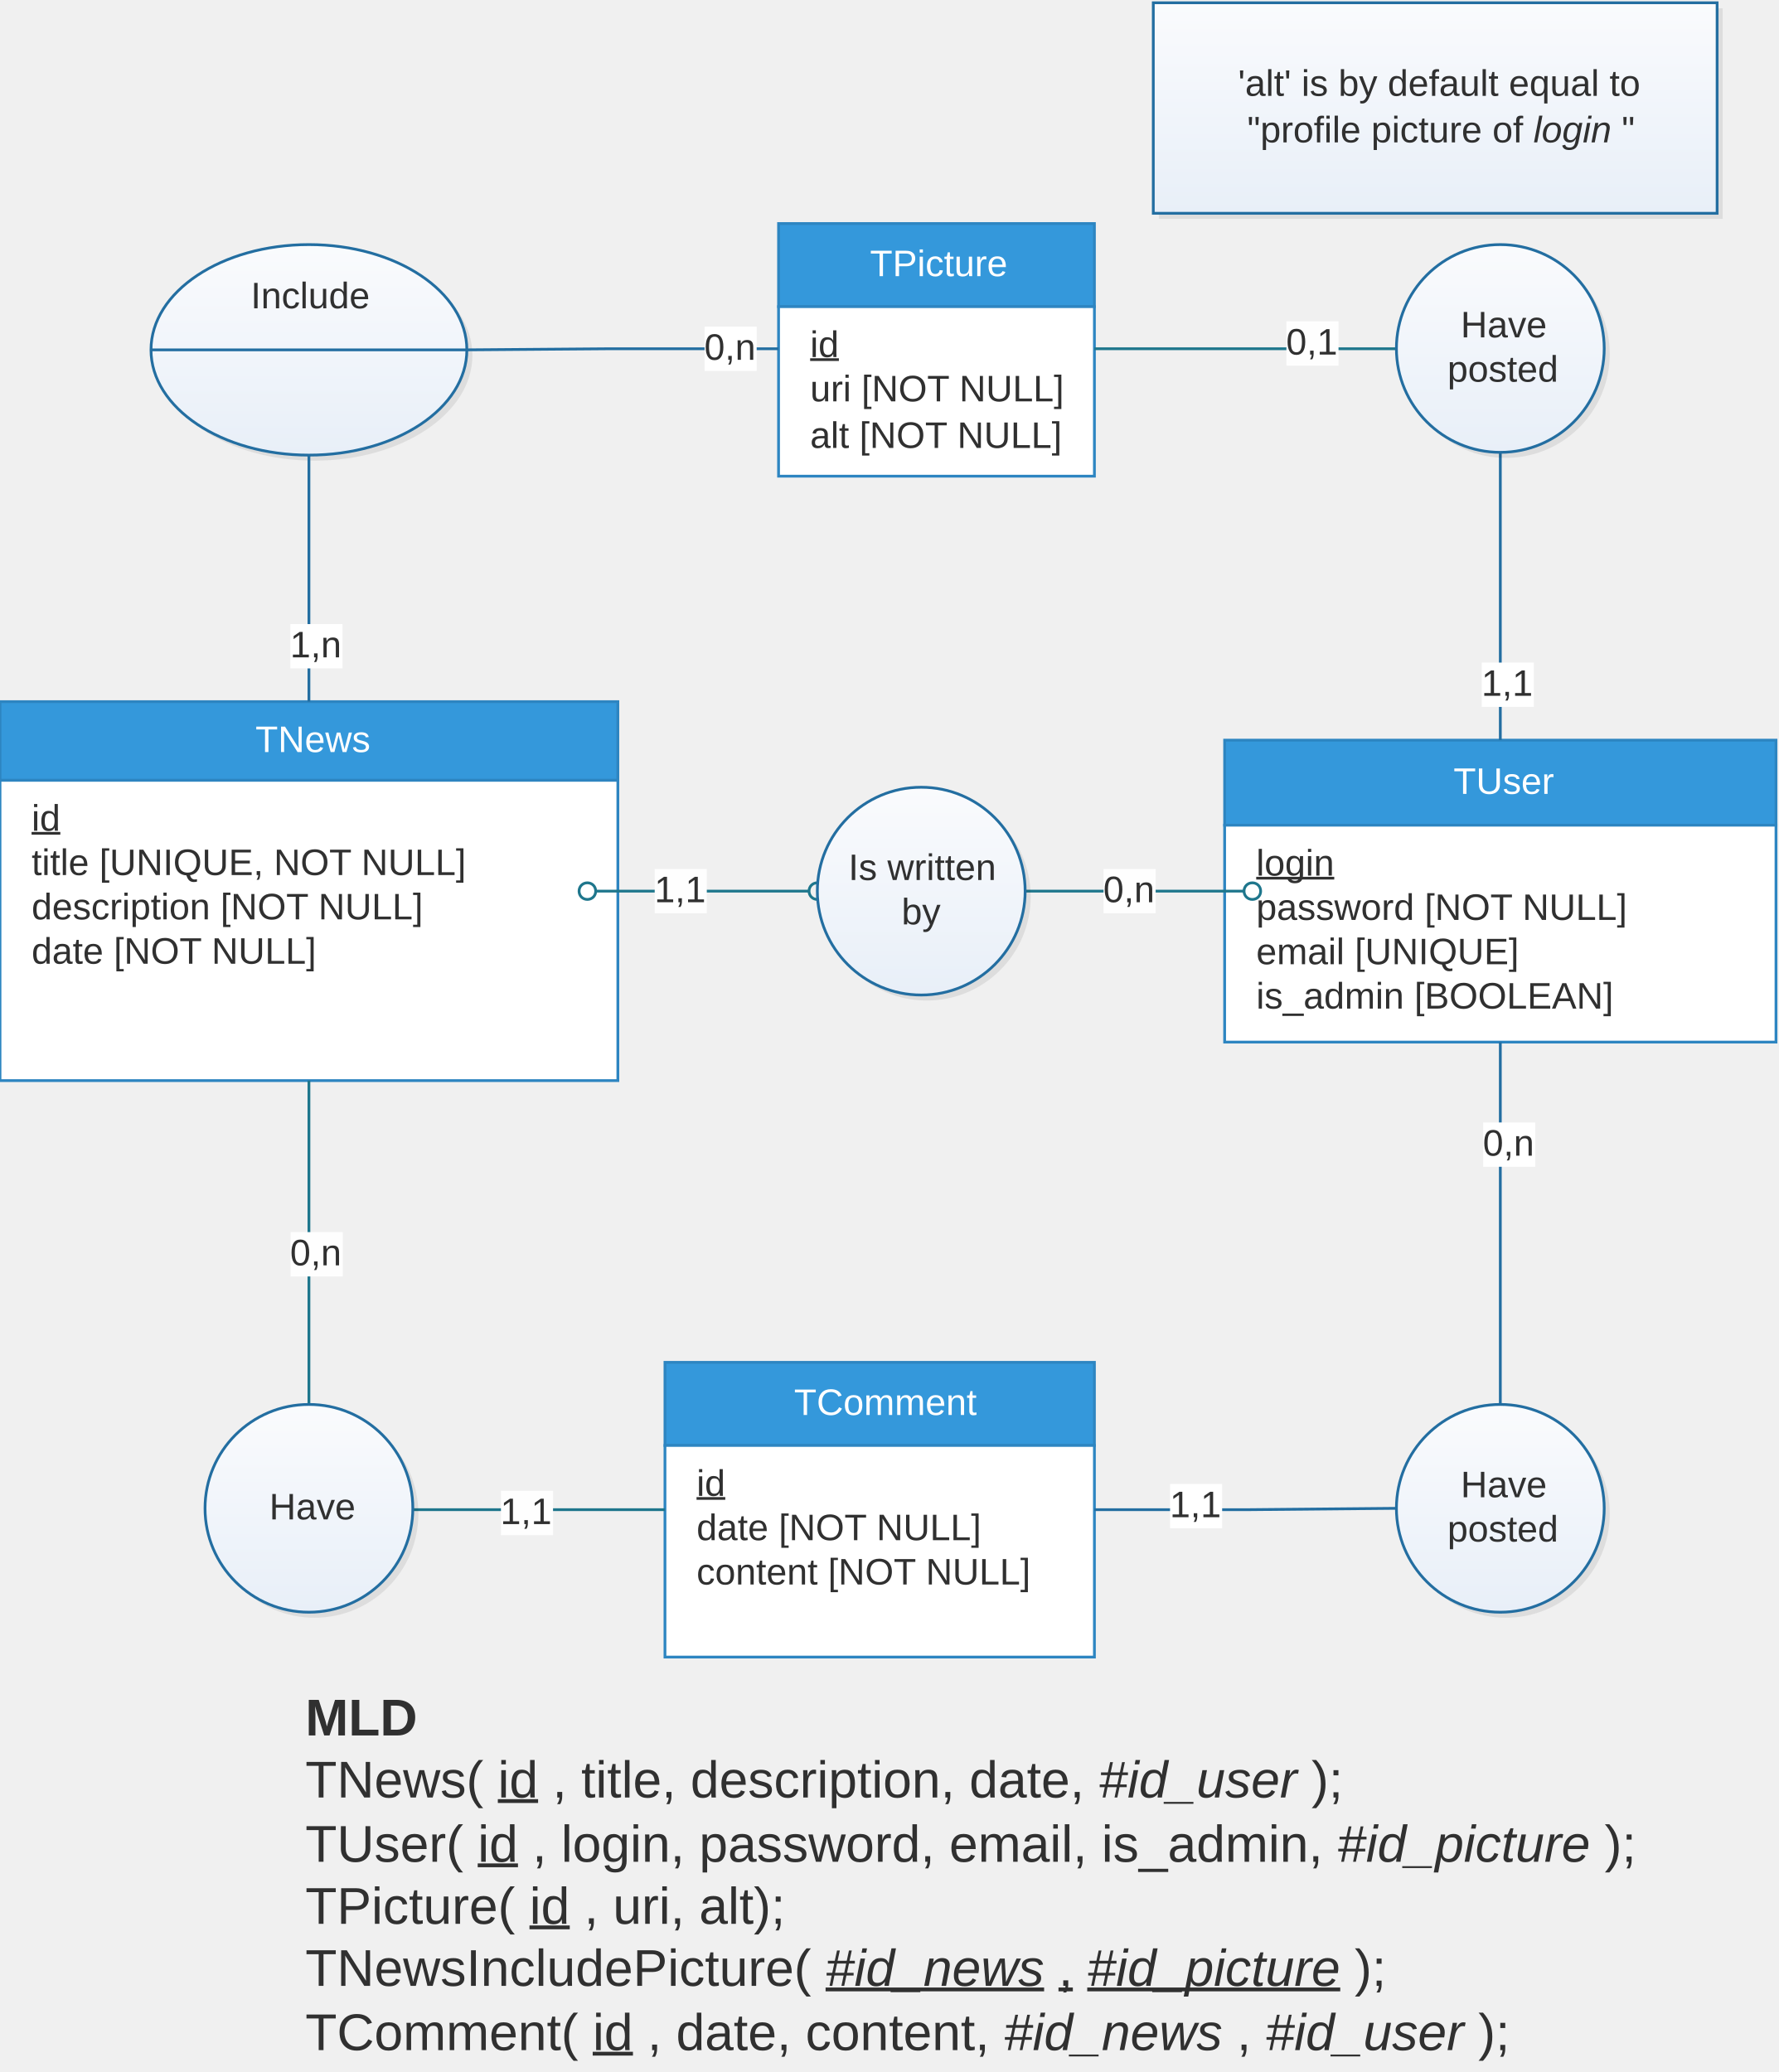
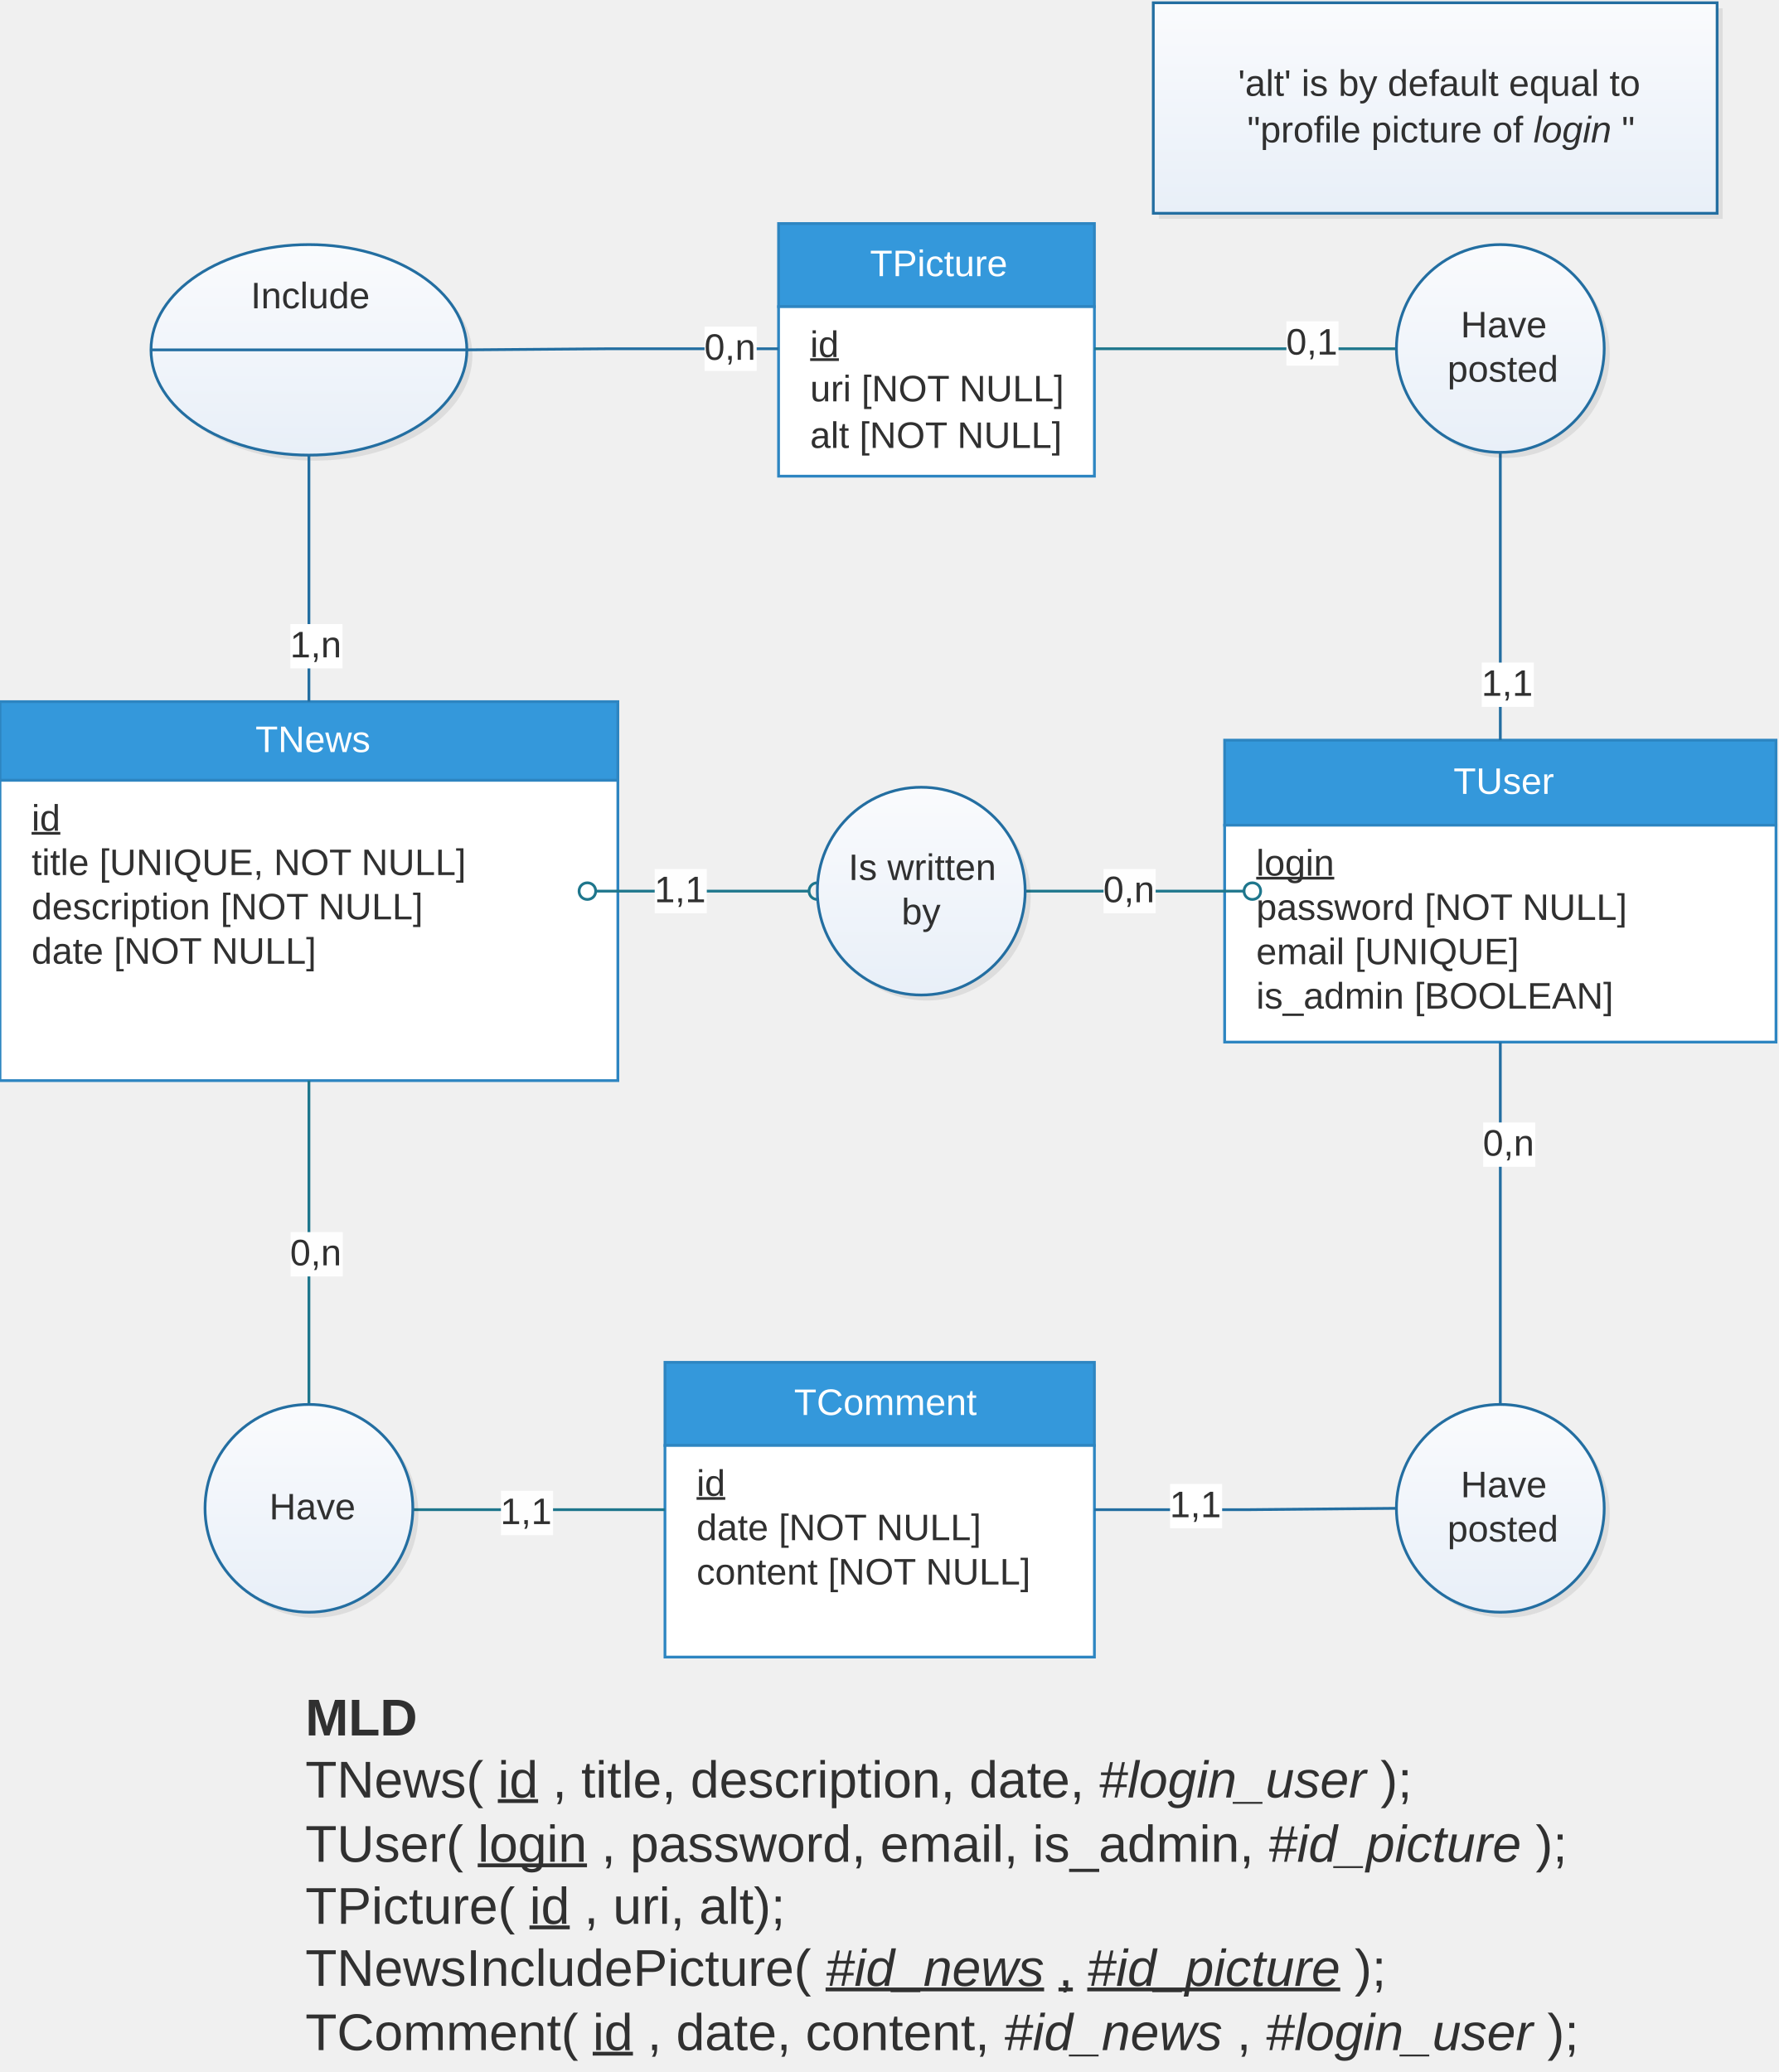
- <svg xmlns="http://www.w3.org/2000/svg" width="642" viewBox="0 0 642 748" height="748">
+ <svg xmlns="http://www.w3.org/2000/svg" width="642" height="748" viewBox="0 0 642 748">
  <style type="text/css">
.st1 {fill:#000000;font-family:Arial;font-size:10pt}
.st3 {fill:#303030;font-family:Arial;font-size:10pt}
.st6 {fill:#303030;font-family:Arial;font-size:14pt}
.st2 {fill:#ffffff}
.st5 {font-family:MS Shell Dlg 2}
.st9 {font-style:italic;text-decoration:underline}
.st8 {font-style:italic}
.st7 {font-weight:bold}
.st4 {text-decoration:underline}
</style>
  <defs>
-     <linearGradient x2="0%" id="lg1" x1="0%" y2="100%" y1="0%">
+     <linearGradient x1="0%" y2="100%" x2="0%" id="lg1" y1="0%">
      <stop stop-color="#fafbfd" offset="0" />
      <stop stop-color="#e8eff8" offset="1" />
    </linearGradient>
  </defs>
  <g transform="translate(-162,-774)">
-     <g id="table1" transform="translate(162,1027.3)">
-       <g>
-         <path fill="#3498db" stroke="#2d85c1" d="M0,0L223,0L223,28.4L0,28.4L0,0z" />
-         <text class="st1">
-           <tspan y="18.2" class="st2" x="92.2">TNews</tspan>
-         </text>
-       </g>
-       <g>
-         <path fill="#ffffff" stroke="#2d85c1" d="M0,28.4L223,28.4L223,136.8L0,136.8L0,28.4z" />
-         <text class="st3">
-           <tspan y="46.6" class="st4" x="11.4">id +     <g transform="translate(162,1027.3)" id="table1">
+       <g>
+         <path d="M0,0L223,0L223,28.4L0,28.4L0,0z" fill="#3498db" stroke="#2d85c1" />
+         <text class="st1">
+           <tspan y="18.2" x="92.2" class="st2">TNews</tspan>
+         </text>
+       </g>
+       <g>
+         <path d="M0,28.4L223,28.4L223,136.8L0,136.8L0,28.4z" fill="#ffffff" stroke="#2d85c1" />
+         <text class="st3">
+           <tspan y="46.6" x="11.4" class="st4">id </tspan>
          <tspan y="62.6" x="11.4">title [UNIQUE, NOT NULL]</tspan>
          <tspan y="78.6" x="11.4">description [NOT NULL]</tspan>
          <tspan y="94.6" x="11.4">date [NOT NULL]</tspan>
        </text>
      </g>
    </g>
-     <g id="table2" transform="translate(604,1041.2)">
-       <g>
-         <path fill="#3498db" stroke="#2d85c1" d="M0,0L199,0L199,30.7L0,30.7L0,0z" />
-         <text class="st1">
-           <tspan y="19.4" class="st2" x="82.6">TUser</tspan>
-         </text>
-       </g>
-       <g>
-         <path fill="#ffffff" stroke="#2d85c1" d="M0,30.7L199,30.7L199,109L0,109L0,30.7z" />
-         <text class="st3">
-           <tspan y="48.9" class="st4" x="11.4">login</tspan>
+     <g transform="translate(604,1041.2)" id="table2">
+       <g>
+         <path d="M0,0L199,0L199,30.7L0,30.7L0,0z" fill="#3498db" stroke="#2d85c1" />
+         <text class="st1">
+           <tspan y="19.4" x="82.6" class="st2">TUser</tspan>
+         </text>
+       </g>
+       <g>
+         <path d="M0,30.7L199,30.7L199,109L0,109L0,30.7z" fill="#ffffff" stroke="#2d85c1" />
+         <text class="st3">
+           <tspan y="48.9" x="11.4" class="st4">login</tspan>
          <tspan y="64.9" x="11.4">password [NOT NULL]</tspan>
          <tspan y="80.9" x="11.4">email [UNIQUE]</tspan>
          <tspan y="96.9" x="11.4">is_admin [BOOLEAN]</tspan>
        </text>
      </g>
    </g>
-     <g id="table3" transform="translate(402,1265.81)">
-       <g>
-         <path fill="#3498db" stroke="#2d85c1" d="M0,0L155,0L155,30L0,30L0,0z" />
-         <text class="st1">
-           <tspan y="19" class="st2" x="46.6">TComment</tspan>
-         </text>
-       </g>
-       <g>
-         <path fill="#ffffff" stroke="#2d85c1" d="M0,30L155,30L155,106.4L0,106.4L0,30z" />
-         <text class="st3">
-           <tspan y="48.2" class="st4" x="11.4">id</tspan>
+     <g transform="translate(402,1265.81)" id="table3">
+       <g>
+         <path d="M0,0L155,0L155,30L0,30L0,0z" fill="#3498db" stroke="#2d85c1" />
+         <text class="st1">
+           <tspan y="19" x="46.6" class="st2">TComment</tspan>
+         </text>
+       </g>
+       <g>
+         <path d="M0,30L155,30L155,106.4L0,106.4L0,30z" fill="#ffffff" stroke="#2d85c1" />
+         <text class="st3">
+           <tspan y="48.2" x="11.4" class="st4">id</tspan>
          <tspan y="64.2" x="11.4">date [NOT NULL]</tspan>
          <tspan y="80.2" x="11.4">content [NOT NULL]</tspan>
        </text>
      </g>
    </g>
-     <g id="shape4" transform="matrix(0,1,-1,0,273.5,1164.1)">
-       <path fill="none" stroke="#1e768c" d="M0,0L122.9,0" />
-       <path stroke-width="1" stroke-linecap="round" stroke-linejoin="round" fill="none" stroke="#1e768c" d="M128.9,0C128.9,1.7,127.6,3,125.9,3C124.2,3,122.9,1.7,122.9,0C122.9,-1.7,124.2,-3,125.9,-3C127.6,-3,128.9,-1.7,128.9,0" />
-       <rect fill="#fefefe" y="-8" width="18.8" height="16" x="56.3" transform="matrix(0,-1,1,0,62.7,62.9)" />
-       <text class="st3" transform="matrix(0,-1,1,0,62.7,62.9)">
+     <g transform="matrix(0,1,-1,0,273.5,1164.1)" id="shape4">
+       <path d="M0,0L122.9,0" fill="none" stroke="#1e768c" />
+       <path d="M128.9,0C128.9,1.7,127.6,3,125.9,3C124.2,3,122.9,1.7,122.9,0C122.9,-1.7,124.2,-3,125.9,-3C127.6,-3,128.9,-1.7,128.9,0" stroke-linejoin="round" stroke-width="1" fill="none" stroke="#1e768c" stroke-linecap="round" />
+       <rect width="18.8" height="16" y="-8" fill="#fefefe" transform="matrix(0,-1,1,0,62.7,62.9)" x="56.3" />
+       <text transform="matrix(0,-1,1,0,62.7,62.9)" class="st3">
        <tspan y="4" x="56.1">0,n</tspan>
      </text>
    </g>
-     <g id="shape5" transform="matrix(-1,0,0,-1,402,1319)">
-       <path fill="none" stroke="#1e768c" d="M0,0L97,0" />
-       <path stroke-width="1" stroke-linecap="round" stroke-linejoin="round" fill="none" stroke="#1e768c" d="M103,0C103,1.7,101.7,3,100,3C98.3,3,97,1.7,97,0C97,-1.7,98.3,-3,100,-3C101.7,-3,103,-1.7,103,0" />
-       <rect fill="#fefefe" y="-9.2" width="18.8" height="16" x="46" transform="matrix(-1,-0,0,-1,105.2,-2.4)" />
-       <text class="st3" transform="matrix(-1,-0,0,-1,105.2,-2.4)">
+     <g transform="matrix(-1,0,0,-1,402,1319)" id="shape5">
+       <path d="M0,0L97,0" fill="none" stroke="#1e768c" />
+       <path d="M103,0C103,1.7,101.7,3,100,3C98.3,3,97,1.7,97,0C97,-1.7,98.3,-3,100,-3C101.7,-3,103,-1.7,103,0" stroke-linejoin="round" stroke-width="1" fill="none" stroke="#1e768c" stroke-linecap="round" />
+       <rect width="18.8" height="16" y="-9.2" fill="#fefefe" transform="matrix(-1,-0,0,-1,105.2,-2.4)" x="46" />
+       <text transform="matrix(-1,-0,0,-1,105.2,-2.4)" class="st3">
        <tspan y="2.8" x="45.8">1,1</tspan>
      </text>
    </g>
-     <g id="shape6" transform="translate(557,1319.01)">
-       <path fill="none" stroke="#236ea1" d="M0,0L54.5,0L109,-0.5" />
-       <rect fill="#ffffff" y="-9.3" width="18.8" height="16" x="27.3" />
+     <g transform="translate(557,1319.01)" id="shape6">
+       <path d="M0,0L54.5,0L109,-0.5" fill="none" stroke="#236ea1" />
+       <rect width="18.8" height="16" y="-9.3" fill="#ffffff" x="27.3" />
      <text class="st3">
        <tspan y="2.7" x="27.2">1,1</tspan>
      </text>
    </g>
-     <g id="shape7" transform="translate(703.5,1281.01)">
-       <path fill="none" stroke="#236ea1" d="M0,0L0,-130.8" />
-       <rect fill="#ffffff" y="-101.8" width="18.8" height="16" x="-6.2" />
+     <g transform="translate(703.5,1281.01)" id="shape7">
+       <path d="M0,0L0,-130.8" fill="none" stroke="#236ea1" />
+       <rect width="18.8" height="16" y="-101.8" fill="#ffffff" x="-6.2" />
      <text class="st3">
        <tspan y="-89.8" x="-6.3">0,n</tspan>
      </text>
    </g>
-     <g id="table8" transform="translate(443,854.7)">
-       <g>
-         <path fill="#3498db" stroke="#2d85c1" d="M0,0L114,0L114,30L0,30L0,0z" />
-         <text class="st1">
-           <tspan y="19" class="st2" x="33">TPicture</tspan>
-         </text>
-       </g>
-       <g>
-         <path fill="#ffffff" stroke="#2d85c1" d="M0,30L114,30L114,91.2L0,91.2L0,30z" />
-         <text class="st3">
-           <tspan y="48.2" class="st4" x="11.4">id</tspan>
+     <g transform="translate(443,854.7)" id="table8">
+       <g>
+         <path d="M0,0L114,0L114,30L0,30L0,0z" fill="#3498db" stroke="#2d85c1" />
+         <text class="st1">
+           <tspan y="19" x="33" class="st2">TPicture</tspan>
+         </text>
+       </g>
+       <g>
+         <path d="M0,30L114,30L114,91.2L0,91.2L0,30z" fill="#ffffff" stroke="#2d85c1" />
+         <text class="st3">
+           <tspan y="48.2" x="11.4" class="st4">id</tspan>
          <tspan y="64.2" x="11.4">uri [NOT NULL]</tspan>
-           <tspan y="81" class="st5" x="11.4">alt [NOT NULL]</tspan>
-         </text>
-       </g>
-     </g>
-     <g id="shape9" transform="translate(216.5,862.3)">
-       <path fill="#000000" fill-opacity="0.08" d="M2,40C2,19,27.5,2,59,2C90.5,2,116,19,116,40C116,61,90.5,78,59,78C27.5,78,2,61,2,40z" />
-       <path fill="url(#lg1)" d="M0,38C0,17,25.5,0,57,0C88.5,0,114,17,114,38C114,59,88.5,76,57,76C25.5,76,0,59,0,38z" />
-       <path fill="none" stroke="#236ea1" d="M0,38C0,17,25.5,0,57,0C88.5,0,114,17,114,38C114,59,88.5,76,57,76C25.5,76,0,59,0,38zM0,38L114,38" />
+           <tspan y="81" x="11.4" class="st5">alt [NOT NULL]</tspan>
+         </text>
+       </g>
+     </g>
+     <g transform="translate(216.5,862.3)" id="shape9">
+       <path fill-opacity="0.08" d="M2,40C2,19,27.5,2,59,2C90.5,2,116,19,116,40C116,61,90.5,78,59,78C27.5,78,2,61,2,40z" fill="#000000" />
+       <path d="M0,38C0,17,25.5,0,57,0C88.5,0,114,17,114,38C114,59,88.5,76,57,76C25.5,76,0,59,0,38z" fill="url(#lg1)" />
+       <path d="M0,38C0,17,25.5,0,57,0C88.5,0,114,17,114,38C114,59,88.5,76,57,76C25.5,76,0,59,0,38zM0,38L114,38" fill="none" stroke="#236ea1" />
      <text class="st3">
        <tspan y="23" x="36">Include</tspan>
      </text>
    </g>
-     <g id="shape10" transform="translate(273.5,938.3)">
-       <path fill="none" stroke="#236ea1" d="M0,0L0,89" />
-       <rect fill="#ffffff" y="61" width="18.8" height="16" x="-6.7" />
+     <g transform="translate(273.5,938.3)" id="shape10">
+       <path d="M0,0L0,89" fill="none" stroke="#236ea1" />
+       <rect width="18.8" height="16" y="61" fill="#ffffff" x="-6.7" />
      <text class="st3">
        <tspan y="73" x="-6.8">1,n</tspan>
      </text>
    </g>
-     <g id="shape11" transform="translate(443,899.9)">
-       <path fill="none" stroke="#236ea1" d="M0,0L-61,0L-112.5,.4" />
-       <rect fill="#ffffff" y="-8" width="18.8" height="16" x="-26.7" />
+     <g transform="translate(443,899.9)" id="shape11">
+       <path d="M0,0L-61,0L-112.5,.4" fill="none" stroke="#236ea1" />
+       <rect width="18.8" height="16" y="-8" fill="#ffffff" x="-26.7" />
      <text class="st3">
        <tspan y="4" x="-26.8">0,n</tspan>
      </text>
    </g>
-     <g id="shape12" transform="translate(703.5,937.3)">
-       <path fill="none" stroke="#236ea1" d="M0,0L0,103.9" />
-       <rect fill="#ffffff" y="75.9" width="18.8" height="16" x="-6.7" />
+     <g transform="translate(703.5,937.3)" id="shape12">
+       <path d="M0,0L0,103.9" fill="none" stroke="#236ea1" />
+       <rect width="18.8" height="16" y="75.9" fill="#ffffff" x="-6.7" />
      <text class="st3">
        <tspan y="87.9" x="-6.8">1,1</tspan>
      </text>
    </g>
-     <g id="shape13" transform="translate(269,1379.7)">
+     <g transform="translate(269,1379.7)" id="shape13">
      <text class="st6">
-         <tspan y="20.8" class="st7" x="3.2">MLD</tspan>
+         <tspan y="20.8" x="3.2" class="st7">MLD</tspan>
        <tspan> </tspan>
        <tspan y="43.2" x="3.2">TNews(</tspan>
        <tspan class="st4">id</tspan>
        <tspan>, title, description, date, </tspan>
-         <tspan class="st8">#id_user</tspan>
+         <tspan class="st8">#login_user</tspan>
        <tspan>); </tspan>
        <tspan y="66.4" x="3.2">TUser(</tspan>
-         <tspan class="st4">id</tspan>
-         <tspan>, login, password, email, is_admin, </tspan>
+         <tspan class="st4">login</tspan>
+         <tspan>, password, email, is_admin, </tspan>
        <tspan class="st8">#id_picture</tspan>
        <tspan>); </tspan>
        <tspan y="88.8" x="3.2">TPicture(</tspan>
        <tspan class="st4">id</tspan>
        <tspan>, uri, alt);</tspan>
        <tspan y="111.2" x="3.2">TNewsIncludePicture(</tspan>
        <tspan class="st9">#id_news</tspan>
        <tspan class="st4">, </tspan>
        <tspan class="st9">#id_picture</tspan>
        <tspan>); </tspan>
        <tspan y="134.4" x="3.2">TComment(</tspan>
        <tspan class="st4">id</tspan>
        <tspan>, date, content, </tspan>
        <tspan class="st8">#id_news</tspan>
        <tspan>,</tspan>
-         <tspan class="st8"> #id_user</tspan>
+         <tspan class="st8"> #login_user</tspan>
        <tspan>);</tspan>
      </text>
    </g>
-     <g id="shape14" transform="translate(557,899.9)">
-       <path fill="none" stroke="#1e768c" d="M0,0L120,0" />
-       <path stroke-width="1" stroke-linecap="round" stroke-linejoin="round" fill="none" stroke="#1e768c" d="M126,0C126,1.7,124.7,3,123,3C121.3,3,120,1.7,120,0C120,-1.7,121.3,-3,123,-3C124.7,-3,126,-1.7,126,0" />
-       <rect fill="#fefefe" y="-9.9" width="18.8" height="16" x="69.3" />
+     <g transform="translate(557,899.9)" id="shape14">
+       <path d="M0,0L120,0" fill="none" stroke="#1e768c" />
+       <path d="M126,0C126,1.7,124.7,3,123,3C121.3,3,120,1.7,120,0C120,-1.7,121.3,-3,123,-3C124.7,-3,126,-1.7,126,0" stroke-linejoin="round" stroke-width="1" fill="none" stroke="#1e768c" stroke-linecap="round" />
+       <rect width="18.8" height="16" y="-9.9" fill="#fefefe" x="69.3" />
      <text class="st3">
        <tspan y="2.1" x="69.2">0,1</tspan>
      </text>
    </g>
-     <g id="shape15" transform="translate(578.25,775)">
-       <path fill="#000000" fill-opacity="0.08" d="M205.5,78L205.5,2L2,2L2,78L205.5,78z" />
-       <path fill="url(#lg1)" stroke="#236ea1" d="M203.5,76L203.5,0L0,0L0,76L203.5,76z" />
+     <g transform="translate(578.25,775)" id="shape15">
+       <path fill-opacity="0.08" d="M205.5,78L205.5,2L2,2L2,78L205.5,78z" fill="#000000" />
+       <path d="M203.5,76L203.5,0L0,0L0,76L203.5,76z" fill="url(#lg1)" stroke="#236ea1" />
      <text class="st3">
        <tspan y="33.6" x="30.6">'alt' is by default equal to </tspan>
        <tspan y="50.4" x="33.9">"profile picture of </tspan>
        <tspan class="st8">login</tspan>
        <tspan>"</tspan>
      </text>
    </g>
-     <g id="shape16" transform="translate(374,1095.7)">
-       <path fill="none" stroke="#1e768c" d="M3,0L80,0" />
-       <path stroke-width="1" stroke-linecap="round" stroke-linejoin="round" fill="none" stroke="#1e768c" d="M-3,0C-3,-1.7,-1.7,-3,0,-3C1.7,-3,3,-1.7,3,0C3,1.7,1.7,3,0,3C-1.7,3,-3,1.7,-3,0" />
-       <path stroke-width="1" stroke-linecap="round" stroke-linejoin="round" fill="none" stroke="#1e768c" d="M86,0C86,1.7,84.7,3,83,3C81.3,3,80,1.7,80,0C80,-1.7,81.3,-3,83,-3C84.7,-3,86,-1.7,86,0" />
-       <rect fill="#fefefe" y="-8" width="18.8" height="16" x="24.3" />
+     <g transform="translate(374,1095.7)" id="shape16">
+       <path d="M3,0L80,0" fill="none" stroke="#1e768c" />
+       <path d="M-3,0C-3,-1.7,-1.7,-3,0,-3C1.7,-3,3,-1.7,3,0C3,1.7,1.7,3,0,3C-1.7,3,-3,1.7,-3,0" stroke-linejoin="round" stroke-width="1" fill="none" stroke="#1e768c" stroke-linecap="round" />
+       <path d="M86,0C86,1.7,84.7,3,83,3C81.3,3,80,1.7,80,0C80,-1.7,81.3,-3,83,-3C84.7,-3,86,-1.7,86,0" stroke-linejoin="round" stroke-width="1" fill="none" stroke="#1e768c" stroke-linecap="round" />
+       <rect width="18.8" height="16" y="-8" fill="#fefefe" x="24.3" />
      <text class="st3">
        <tspan y="4" x="24.2">1,1</tspan>
      </text>
    </g>
-     <g id="shape17" transform="matrix(-1,0,0,-1,614,1095.7)">
-       <path fill="none" stroke="#1e768c" d="M3,0L91,0" />
-       <path stroke-width="1" stroke-linecap="round" stroke-linejoin="round" fill="none" stroke="#1e768c" d="M-3,0C-3,-1.7,-1.7,-3,0,-3C1.7,-3,3,-1.7,3,0C3,1.7,1.7,3,0,3C-1.7,3,-3,1.7,-3,0" />
-       <path stroke-width="1" stroke-linecap="round" stroke-linejoin="round" fill="none" stroke="#1e768c" d="M97,0C97,1.7,95.7,3,94,3C92.3,3,91,1.7,91,0C91,-1.7,92.3,-3,94,-3C95.7,-3,97,-1.7,97,0" />
-       <rect fill="#fefefe" y="-8" width="18.8" height="16" x="40.3" transform="matrix(-1,-0,0,-1,94,0)" />
-       <text class="st3" transform="matrix(-1,-0,0,-1,94,0)">
+     <g transform="matrix(-1,0,0,-1,614,1095.7)" id="shape17">
+       <path d="M3,0L91,0" fill="none" stroke="#1e768c" />
+       <path d="M-3,0C-3,-1.7,-1.7,-3,0,-3C1.7,-3,3,-1.7,3,0C3,1.7,1.7,3,0,3C-1.7,3,-3,1.7,-3,0" stroke-linejoin="round" stroke-width="1" fill="none" stroke="#1e768c" stroke-linecap="round" />
+       <path d="M97,0C97,1.7,95.7,3,94,3C92.3,3,91,1.7,91,0C91,-1.7,92.3,-3,94,-3C95.7,-3,97,-1.7,97,0" stroke-linejoin="round" stroke-width="1" fill="none" stroke="#1e768c" stroke-linecap="round" />
+       <rect width="18.8" height="16" y="-8" fill="#fefefe" transform="matrix(-1,-0,0,-1,94,0)" x="40.3" />
+       <text transform="matrix(-1,-0,0,-1,94,0)" class="st3">
        <tspan y="4" x="40.2">0,n</tspan>
      </text>
    </g>
-     <g id="shape18" transform="translate(457,1058.2)">
-       <path fill="#000000" fill-opacity="0.08" d="M2,39.5C2,18.8,18.8,2,39.5,2C60.2,2,77,18.8,77,39.5C77,60.2,60.2,77,39.5,77C18.8,77,2,60.2,2,39.5z" />
-       <path fill="url(#lg1)" stroke="#236ea1" d="M0,37.5C0,16.8,16.8,0,37.5,0C58.2,0,75,16.8,75,37.5C75,58.2,58.2,75,37.5,75C16.8,75,0,58.2,0,37.5z" />
+     <g transform="translate(457,1058.2)" id="shape18">
+       <path fill-opacity="0.08" d="M2,39.5C2,18.8,18.8,2,39.5,2C60.2,2,77,18.8,77,39.5C77,60.2,60.2,77,39.5,77C18.8,77,2,60.2,2,39.5z" fill="#000000" />
+       <path d="M0,37.5C0,16.8,16.8,0,37.5,0C58.2,0,75,16.8,75,37.5C75,58.2,58.2,75,37.5,75C16.8,75,0,58.2,0,37.5z" fill="url(#lg1)" stroke="#236ea1" />
      <text class="st3">
        <tspan y="33.5" x="11.2">Is written </tspan>
        <tspan y="49.5" x="30.4">by</tspan>
      </text>
    </g>
-     <g id="shape19" transform="translate(236,1281.01)">
-       <path fill="#000000" fill-opacity="0.08" d="M2,39.5C2,18.8,18.8,2,39.5,2C60.2,2,77,18.8,77,39.5C77,60.2,60.2,77,39.5,77C18.8,77,2,60.2,2,39.5z" />
-       <path fill="url(#lg1)" stroke="#236ea1" d="M0,37.5C0,16.8,16.8,0,37.5,0C58.2,0,75,16.8,75,37.5C75,58.2,58.2,75,37.5,75C16.8,75,0,58.2,0,37.5z" />
+     <g transform="translate(236,1281.01)" id="shape19">
+       <path fill-opacity="0.08" d="M2,39.5C2,18.8,18.8,2,39.5,2C60.2,2,77,18.8,77,39.5C77,60.2,60.2,77,39.5,77C18.8,77,2,60.2,2,39.5z" fill="#000000" />
+       <path d="M0,37.5C0,16.8,16.8,0,37.5,0C58.2,0,75,16.8,75,37.5C75,58.2,58.2,75,37.5,75C16.8,75,0,58.2,0,37.5z" fill="url(#lg1)" stroke="#236ea1" />
      <text class="st3">
        <tspan y="41.5" x="23.2">Have</tspan>
      </text>
    </g>
-     <g id="shape20" transform="translate(666,1281.01)">
-       <path fill="#000000" fill-opacity="0.08" d="M2,39.5C2,18.8,18.8,2,39.5,2C60.2,2,77,18.8,77,39.5C77,60.2,60.2,77,39.5,77C18.8,77,2,60.2,2,39.5z" />
-       <path fill="url(#lg1)" stroke="#236ea1" d="M0,37.5C0,16.8,16.8,0,37.5,0C58.2,0,75,16.8,75,37.5C75,58.2,58.2,75,37.5,75C16.8,75,0,58.2,0,37.5z" />
+     <g transform="translate(666,1281.01)" id="shape20">
+       <path fill-opacity="0.08" d="M2,39.5C2,18.8,18.8,2,39.5,2C60.2,2,77,18.8,77,39.5C77,60.2,60.2,77,39.5,77C18.8,77,2,60.2,2,39.5z" fill="#000000" />
+       <path d="M0,37.5C0,16.8,16.8,0,37.5,0C58.2,0,75,16.8,75,37.5C75,58.2,58.2,75,37.5,75C16.8,75,0,58.2,0,37.5z" fill="url(#lg1)" stroke="#236ea1" />
      <text class="st3">
        <tspan y="33.5" x="23.2">Have </tspan>
        <tspan y="49.5" x="18.4">posted</tspan>
      </text>
    </g>
-     <g id="shape21" transform="translate(666,862.3)">
-       <path fill="#000000" fill-opacity="0.08" d="M2,39.5C2,18.8,18.8,2,39.5,2C60.2,2,77,18.8,77,39.5C77,60.2,60.2,77,39.5,77C18.8,77,2,60.2,2,39.5z" />
-       <path fill="url(#lg1)" stroke="#236ea1" d="M0,37.5C0,16.8,16.8,0,37.5,0C58.2,0,75,16.8,75,37.5C75,58.2,58.2,75,37.5,75C16.8,75,0,58.2,0,37.5z" />
+     <g transform="translate(666,862.3)" id="shape21">
+       <path fill-opacity="0.08" d="M2,39.5C2,18.8,18.8,2,39.5,2C60.2,2,77,18.8,77,39.5C77,60.2,60.2,77,39.5,77C18.8,77,2,60.2,2,39.5z" fill="#000000" />
+       <path d="M0,37.5C0,16.8,16.8,0,37.5,0C58.2,0,75,16.8,75,37.5C75,58.2,58.2,75,37.5,75C16.8,75,0,58.2,0,37.5z" fill="url(#lg1)" stroke="#236ea1" />
      <text class="st3">
        <tspan y="33.5" x="23.2">Have </tspan>
        <tspan y="49.5" x="18.4">posted</tspan>
      </text>
    </g>
  </g>
</svg>
